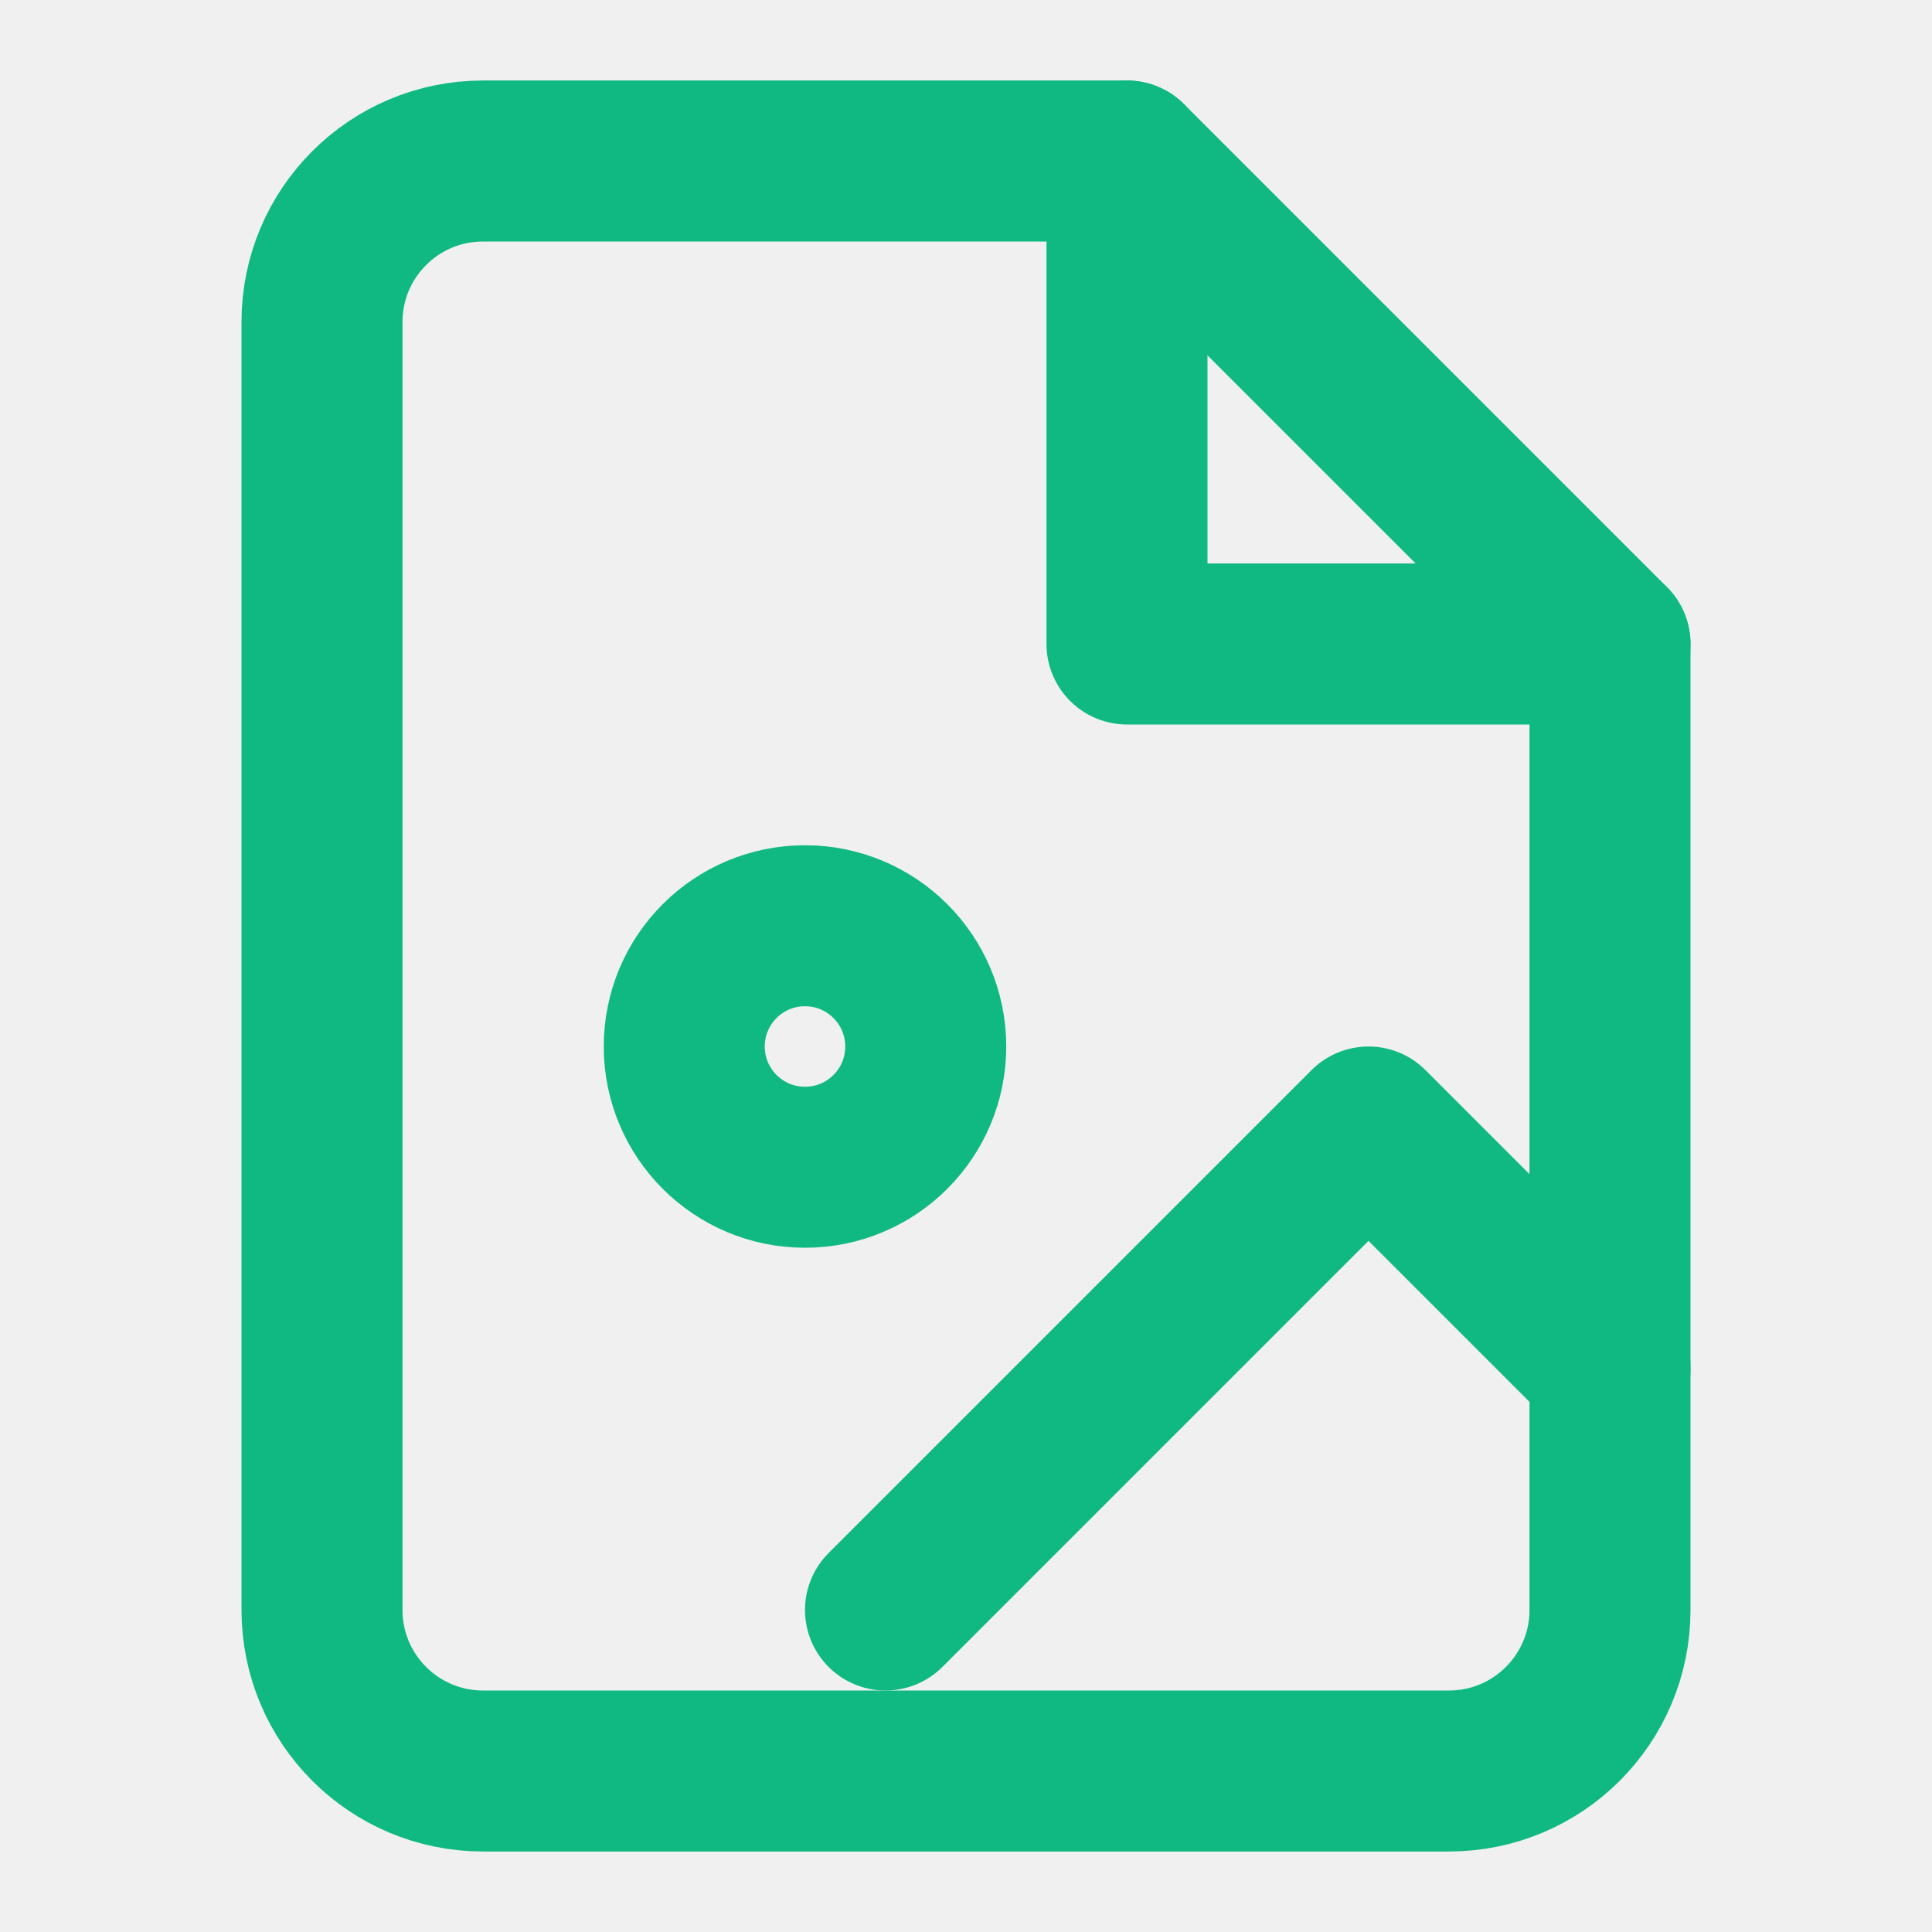
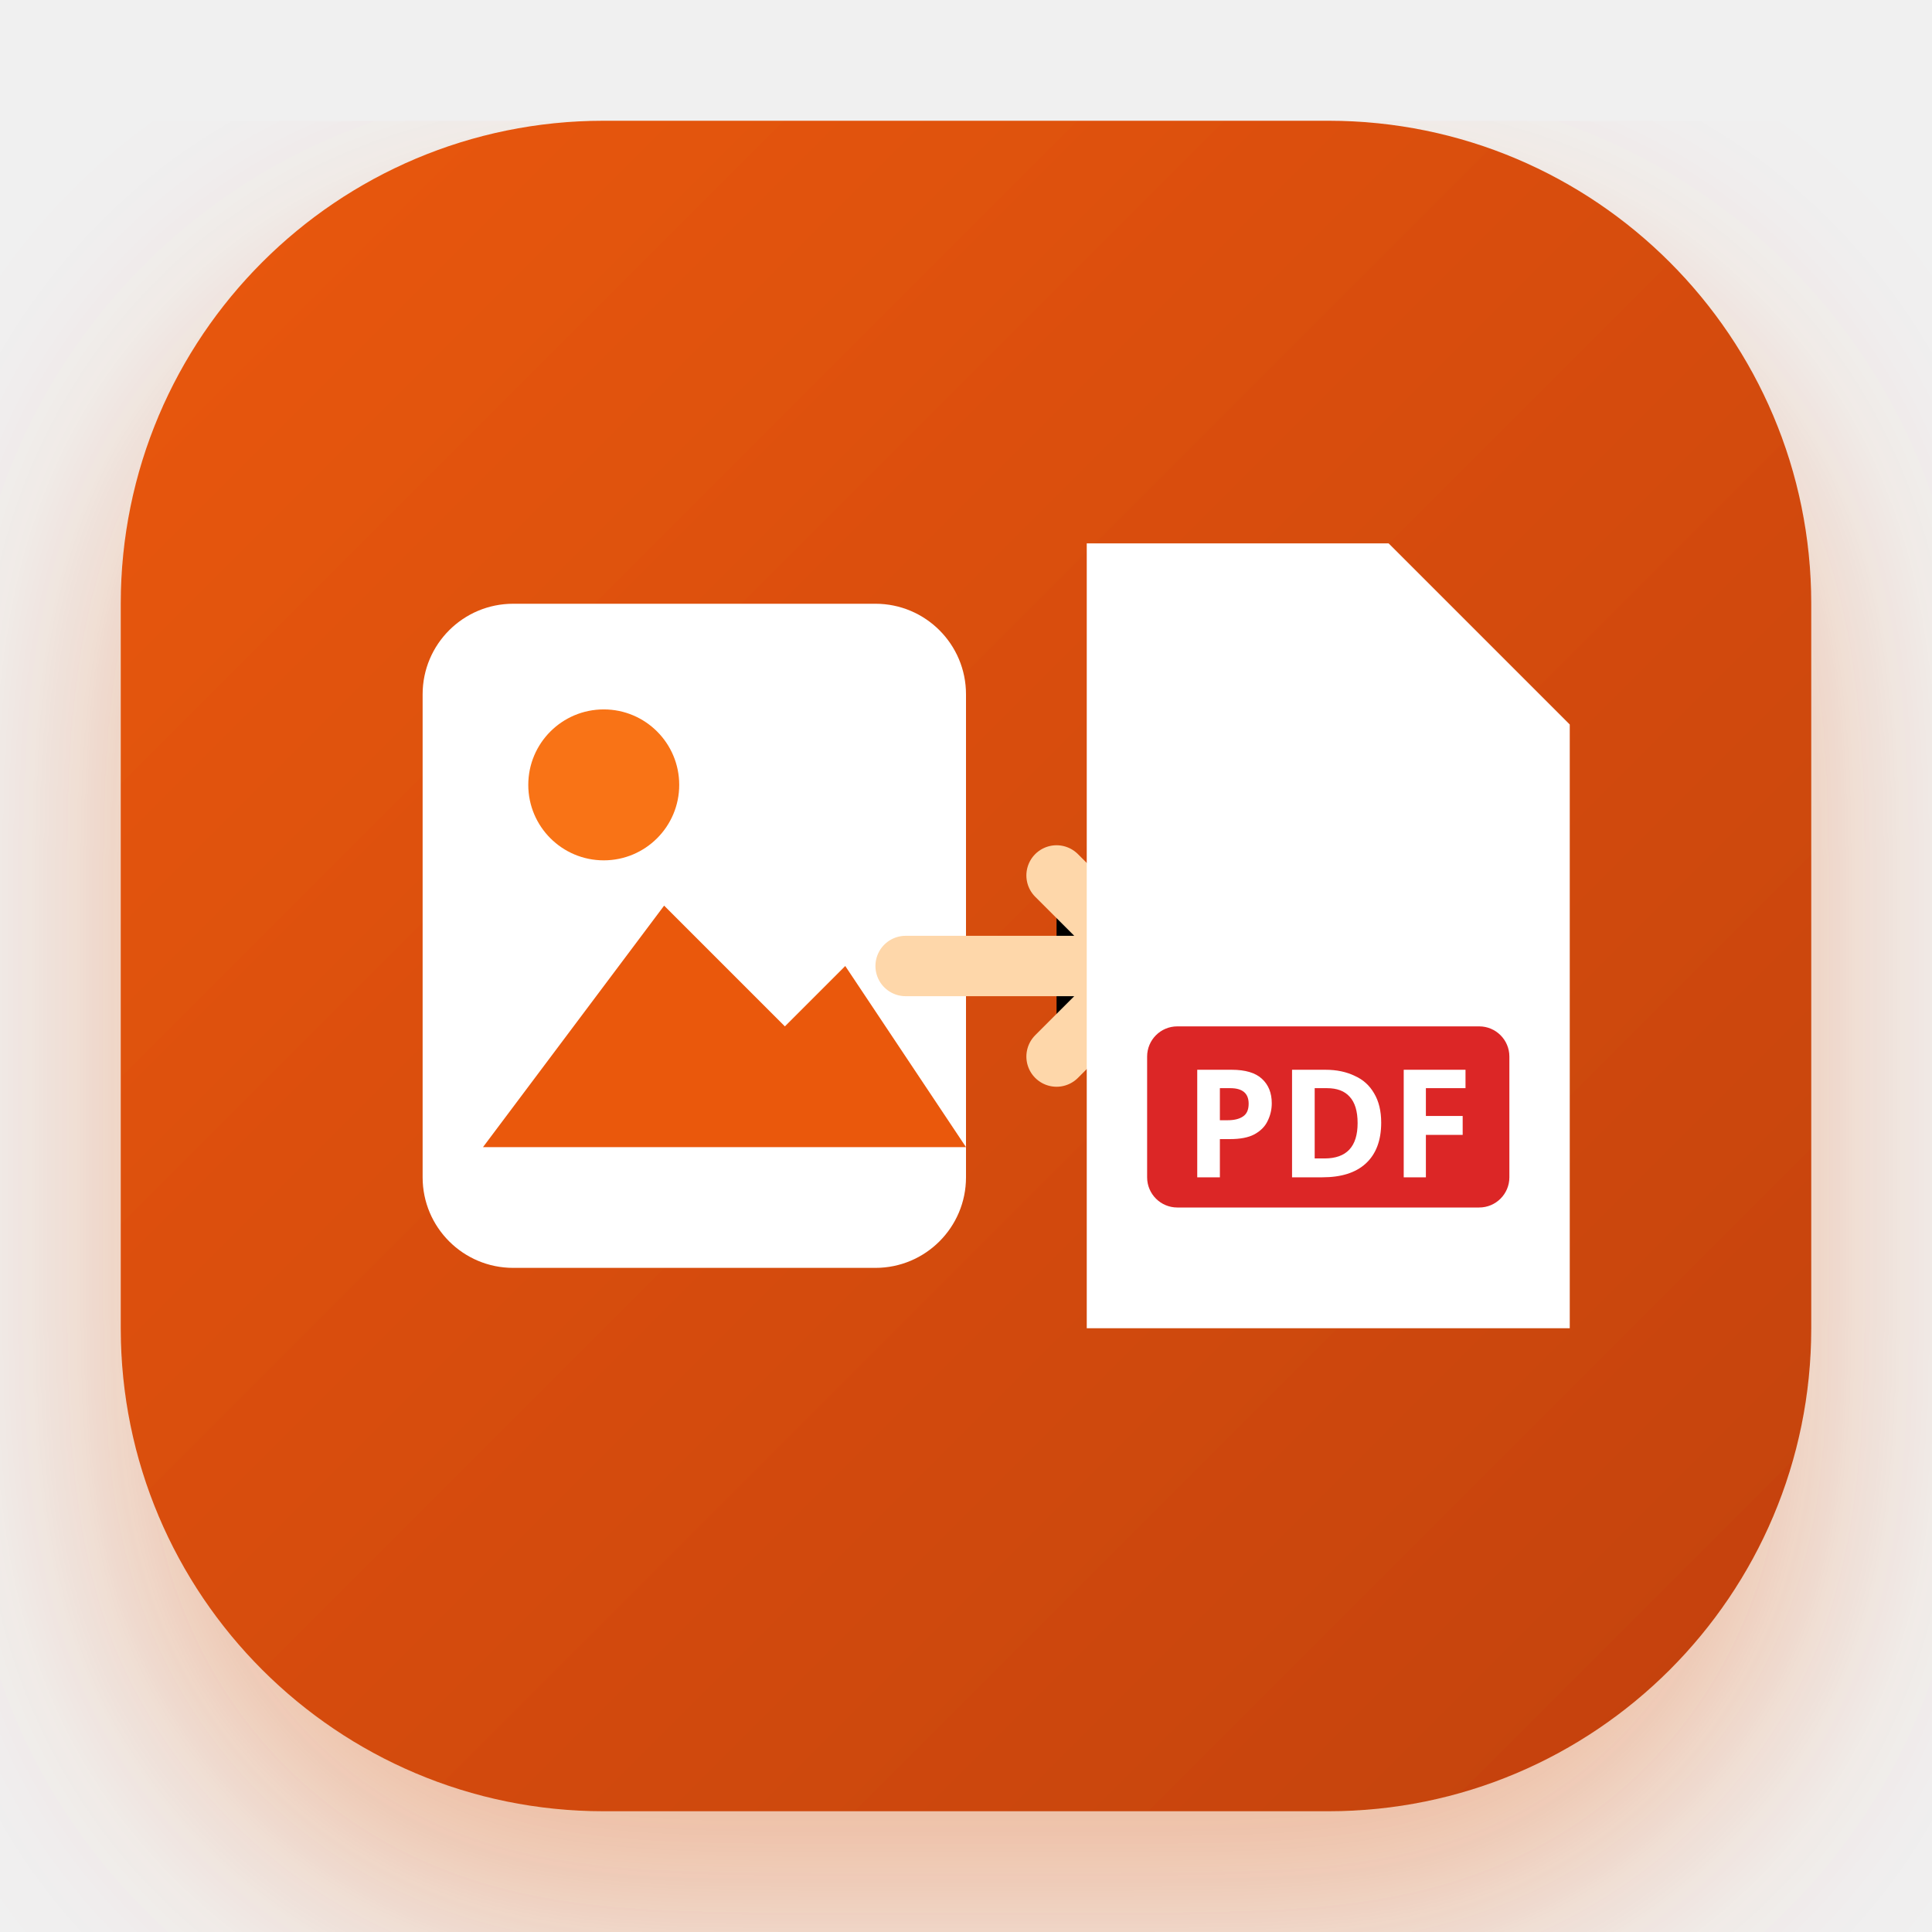
- <svg xmlns="http://www.w3.org/2000/svg" viewBox="0 0 24 24" fill="none" stroke="#10B981" stroke-width="2" stroke-linecap="round" stroke-linejoin="round">
-   <path d="M14 2H6a2 2 0 0 0-2 2v16a2 2 0 0 0 2 2h12a2 2 0 0 0 2-2V8z" />
-   <polyline points="14 2 14 8 20 8" />
-   <circle cx="10" cy="13" r="1.5" />
-   <path d="m20 17-3-3-6 6" />
+ <svg xmlns="http://www.w3.org/2000/svg" viewBox="0 0 64 64" width="64" height="64">
+   <defs>
+     <linearGradient id="j2pGrad" x1="0%" y1="0%" x2="100%" y2="100%">
+       <stop offset="0%" stop-color="#EA580C" />
+       <stop offset="100%" stop-color="#C2410C" />
+     </linearGradient>
+     <filter id="j2pGlow" x="-20%" y="-20%" width="140%" height="140%">
+       <feDropShadow dx="0" dy="4" stdDeviation="4" flood-color="#EA580C" flood-opacity="0.35" />
+     </filter>
+   </defs>
+   <rect x="4" y="4" width="56" height="56" rx="16" fill="url(#j2pGrad)" filter="url(#j2pGlow)" />
+   <rect x="14" y="20" width="18" height="22" rx="3" fill="#FFFFFF" />
+   <circle cx="20" cy="26" r="2.5" fill="#F97316" />
+   <path d="M16 38 L22 30 L26 34 L28 32 L32 38 Z" fill="#EA580C" />
+   <path d="M30 32 H38 M35 29 L38 32 L35 35" stroke="#FED7AA" stroke-width="2" stroke-linecap="round" stroke-linejoin="round" />
+   <path d="M36 18 H46 L52 24 V44 H36 Z" fill="#FFFFFF" />
+   <rect x="38" y="34" width="12" height="6" rx="1" fill="#DC2626" />
+   <text x="44" y="39" font-family="sans-serif" font-weight="bold" font-size="5" fill="#FFFFFF" text-anchor="middle">PDF</text>
</svg>
